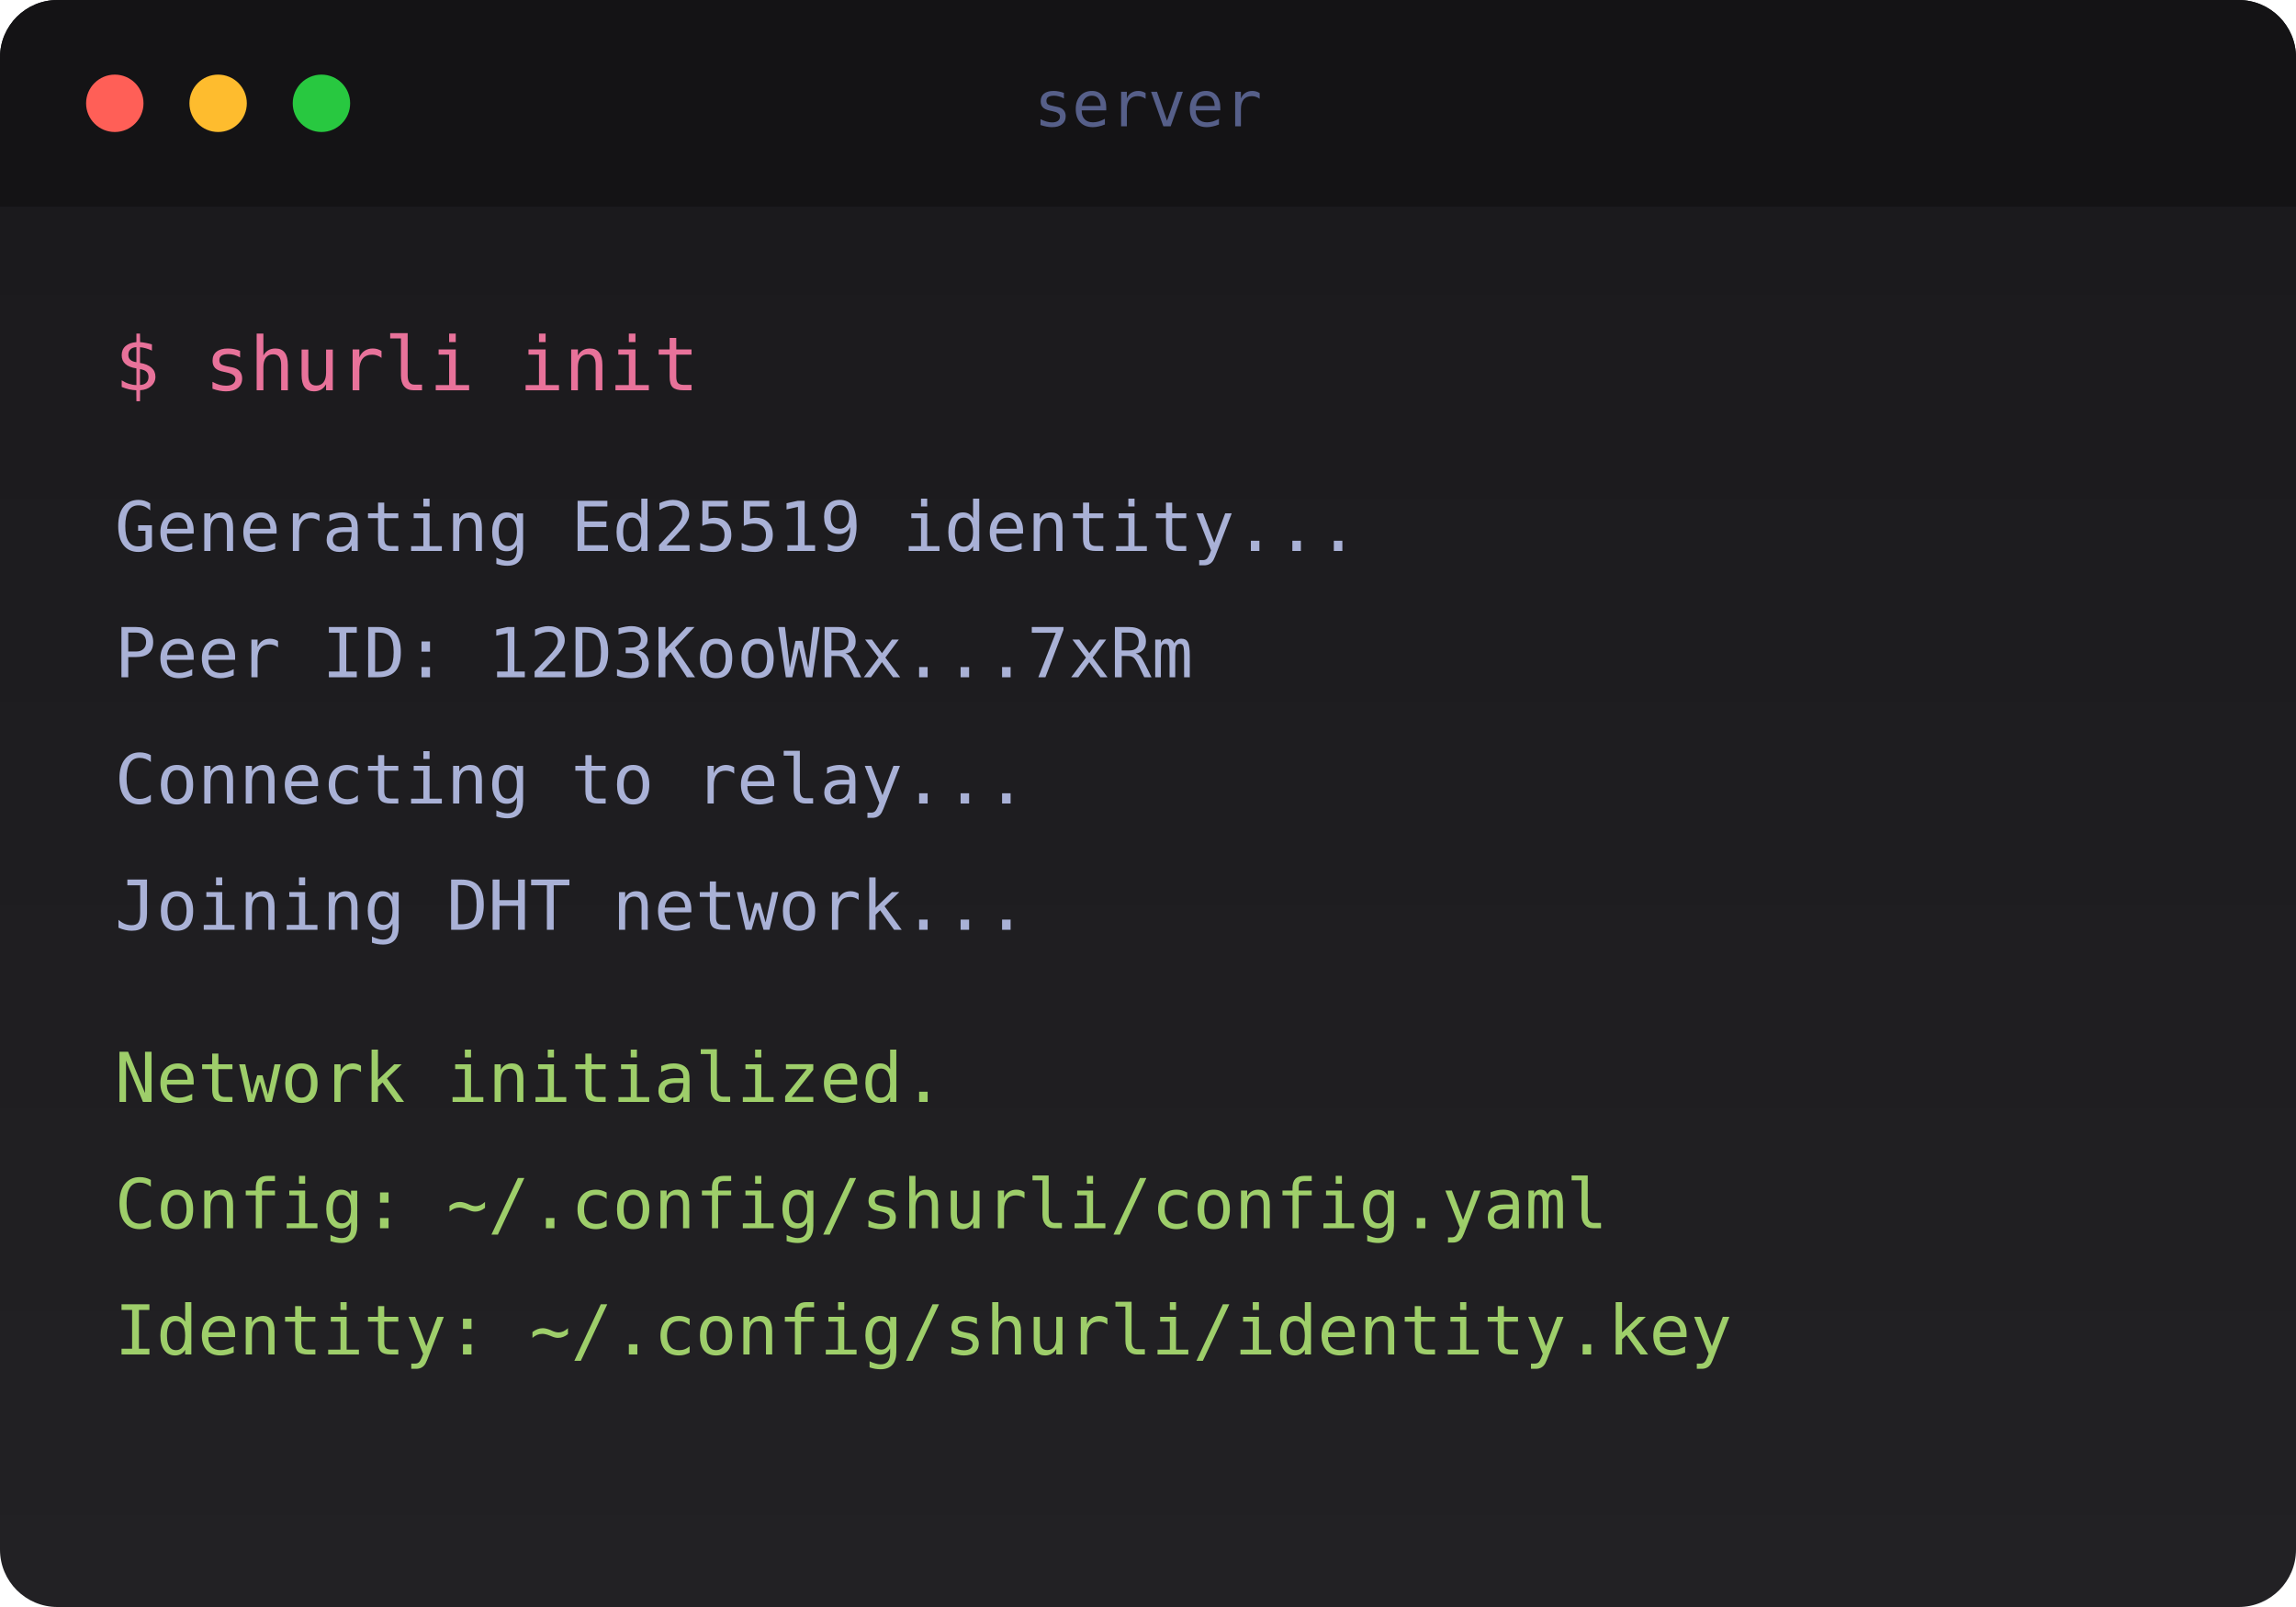
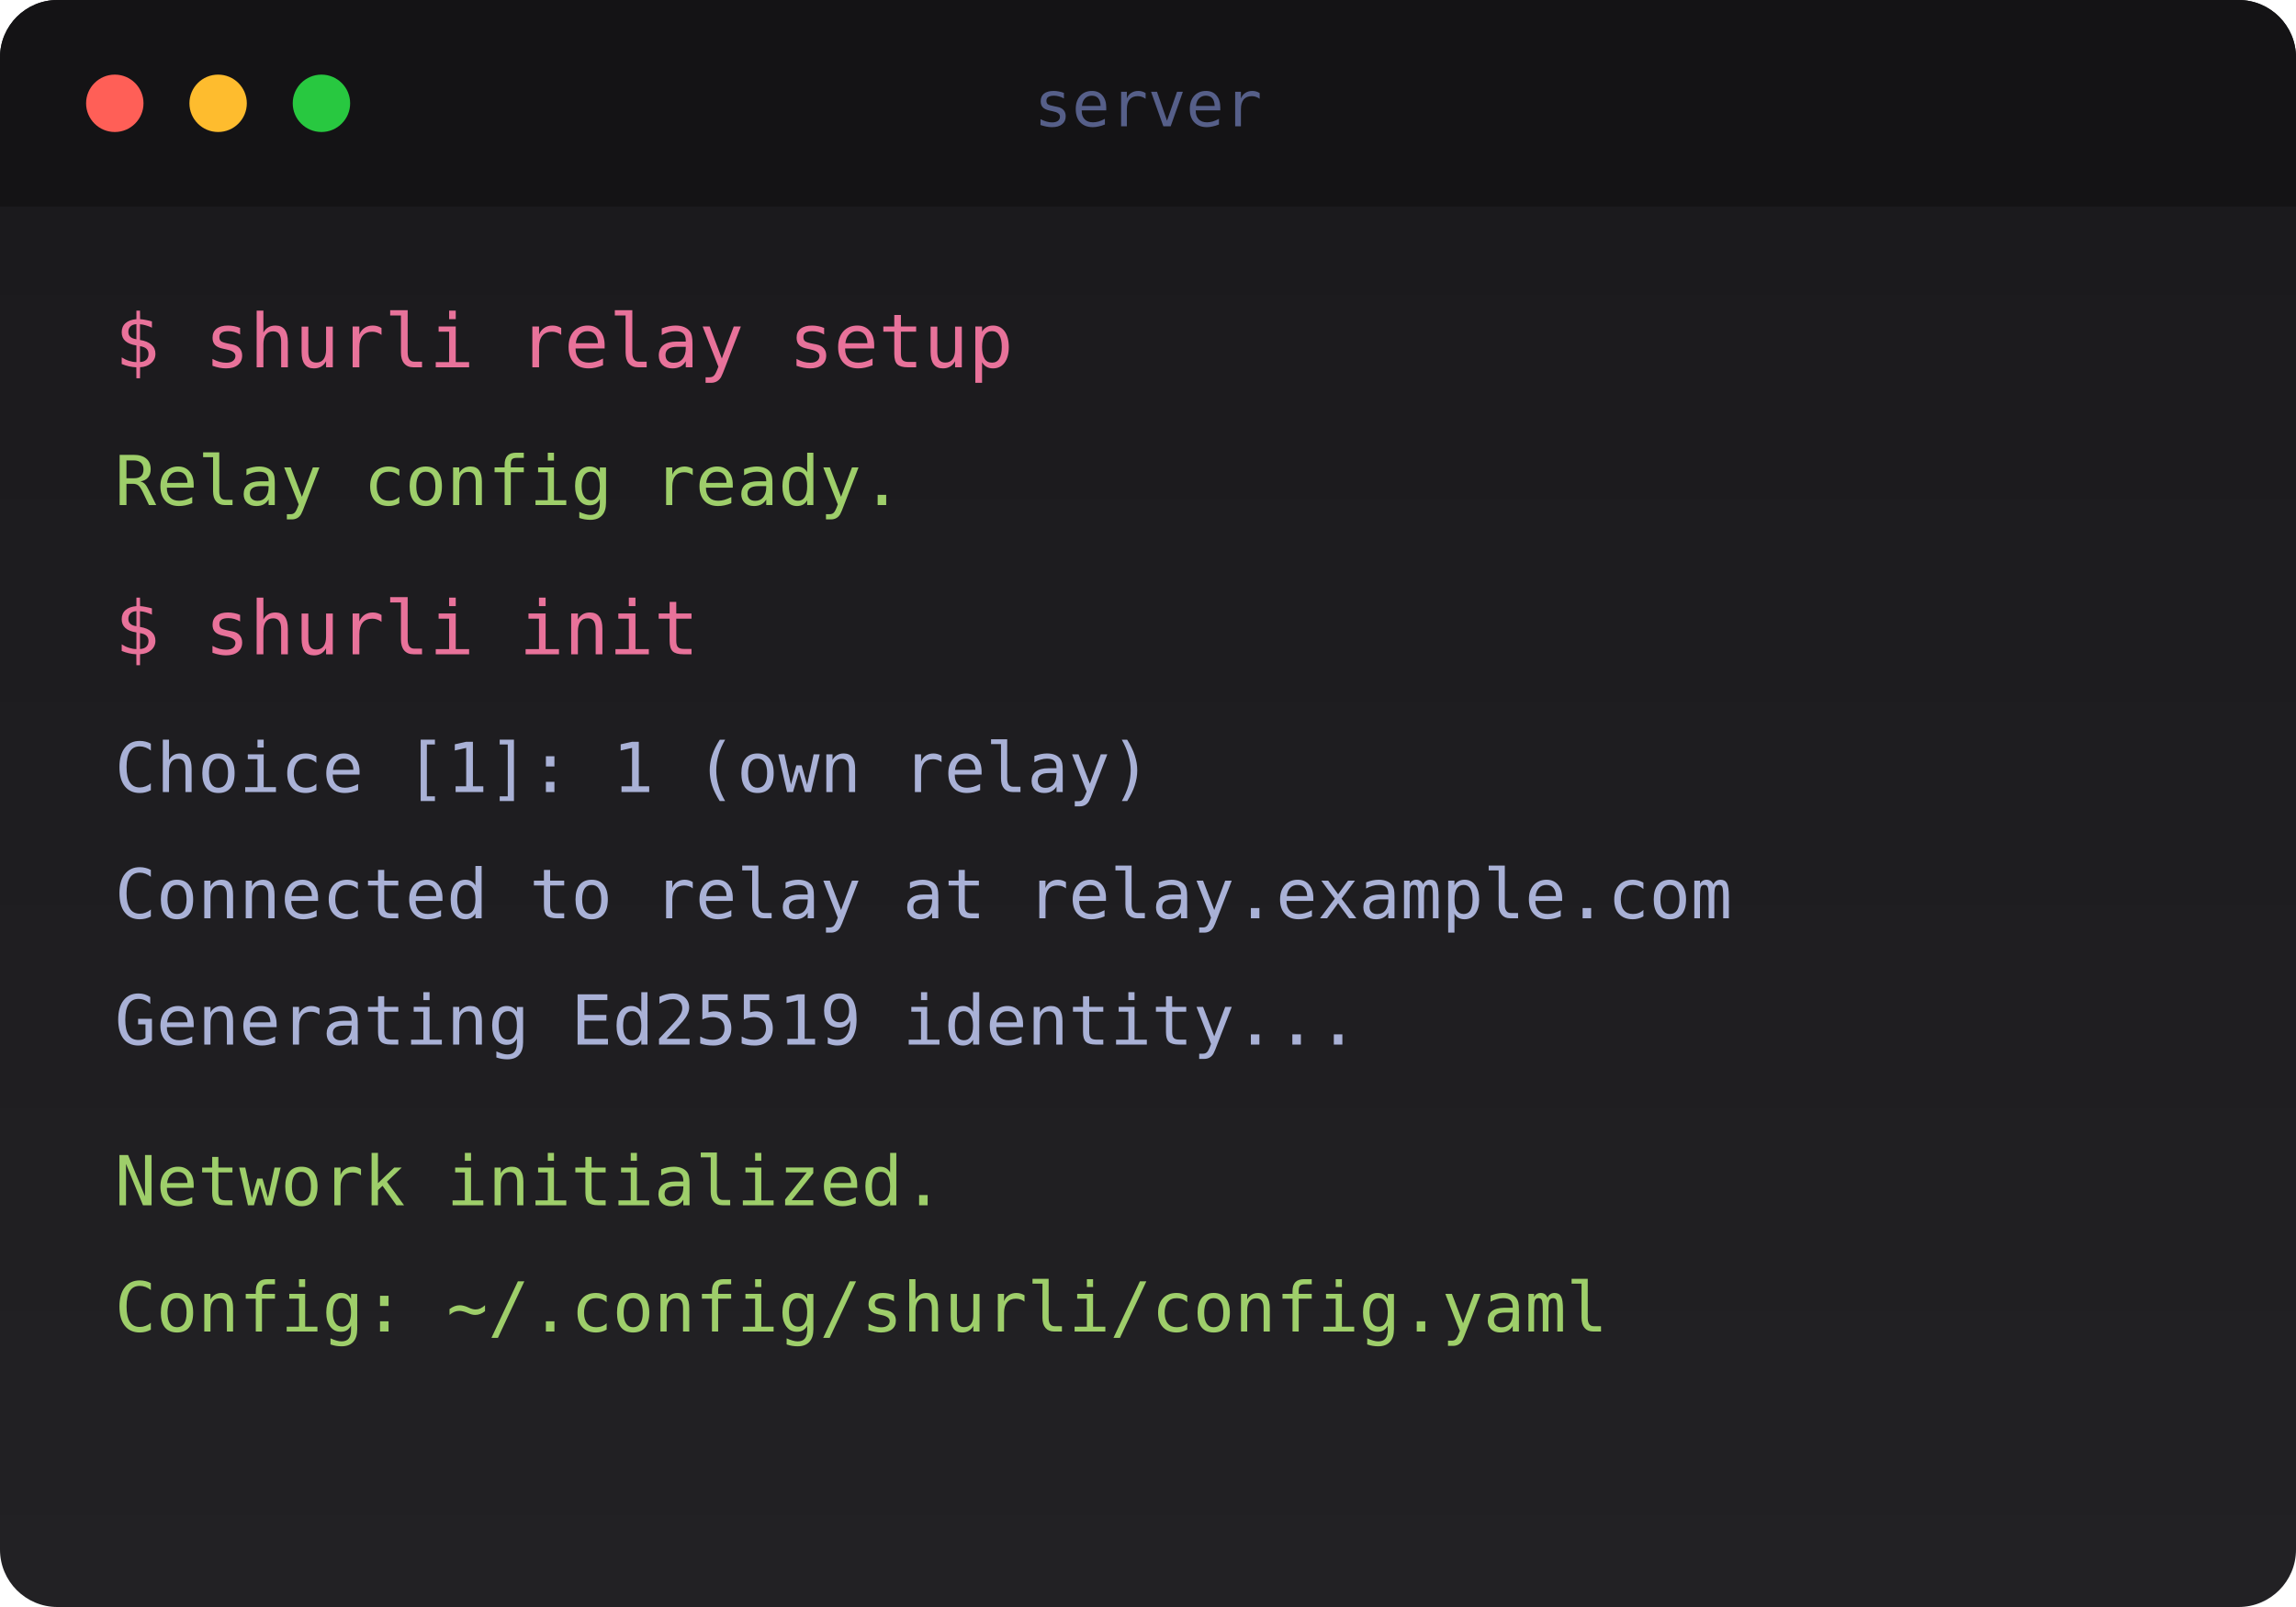
<svg xmlns="http://www.w3.org/2000/svg" viewBox="0 0 400 280" width="400" height="280">
  <defs>
    <linearGradient id="bg1" x1="0%" y1="0%" x2="0%" y2="100%">
      <stop offset="0%" style="stop-color:#1a191c;stop-opacity:1" />
      <stop offset="100%" style="stop-color:#222124;stop-opacity:1" />
    </linearGradient>
  </defs>
  <rect width="400" height="280" rx="10" fill="url(#bg1)" />
  <rect width="400" height="36" rx="10" fill="#141315" />
  <rect x="0" y="24" width="400" height="12" fill="#141315" />
  <circle cx="20" cy="18" r="5" fill="#ff5f57" />
  <circle cx="38" cy="18" r="5" fill="#febc2e" />
  <circle cx="56" cy="18" r="5" fill="#28c840" />
  <text x="200" y="22" font-family="SF Mono, monospace" font-size="11" fill="#565f89" text-anchor="middle">server</text>
-   <text x="20" y="68" font-family="SF Mono, monospace" font-size="13" fill="#e8729a">$ shurli init</text>
-   <text x="20" y="96" font-family="SF Mono, monospace" font-size="12" fill="#a9b1d6">Generating Ed25519 identity...</text>
-   <text x="20" y="118" font-family="SF Mono, monospace" font-size="12" fill="#a9b1d6">Peer ID: 12D3KooWRx...7xRm</text>
-   <text x="20" y="140" font-family="SF Mono, monospace" font-size="12" fill="#a9b1d6">Connecting to relay...</text>
-   <text x="20" y="162" font-family="SF Mono, monospace" font-size="12" fill="#a9b1d6">Joining DHT network...</text>
-   <text x="20" y="192" font-family="SF Mono, monospace" font-size="12" fill="#9ece6a">Network initialized.</text>
-   <text x="20" y="214" font-family="SF Mono, monospace" font-size="12" fill="#9ece6a">Config: ~/.config/shurli/config.yaml</text>
-   <text x="20" y="236" font-family="SF Mono, monospace" font-size="12" fill="#9ece6a">Identity: ~/.config/shurli/identity.key</text>
+   <text x="20" y="64" font-family="SF Mono, monospace" font-size="13" fill="#e8729a">$ shurli relay setup</text>
+   <text x="20" y="88" font-family="SF Mono, monospace" font-size="12" fill="#9ece6a">Relay config ready.</text>
+   <text x="20" y="114" font-family="SF Mono, monospace" font-size="13" fill="#e8729a">$ shurli init</text>
+   <text x="20" y="138" font-family="SF Mono, monospace" font-size="12" fill="#a9b1d6">Choice [1]: 1 (own relay)</text>
+   <text x="20" y="160" font-family="SF Mono, monospace" font-size="12" fill="#a9b1d6">Connected to relay at relay.example.com</text>
+   <text x="20" y="182" font-family="SF Mono, monospace" font-size="12" fill="#a9b1d6">Generating Ed25519 identity...</text>
+   <text x="20" y="210" font-family="SF Mono, monospace" font-size="12" fill="#9ece6a">Network initialized.</text>
+   <text x="20" y="232" font-family="SF Mono, monospace" font-size="12" fill="#9ece6a">Config: ~/.config/shurli/config.yaml</text>
</svg>
